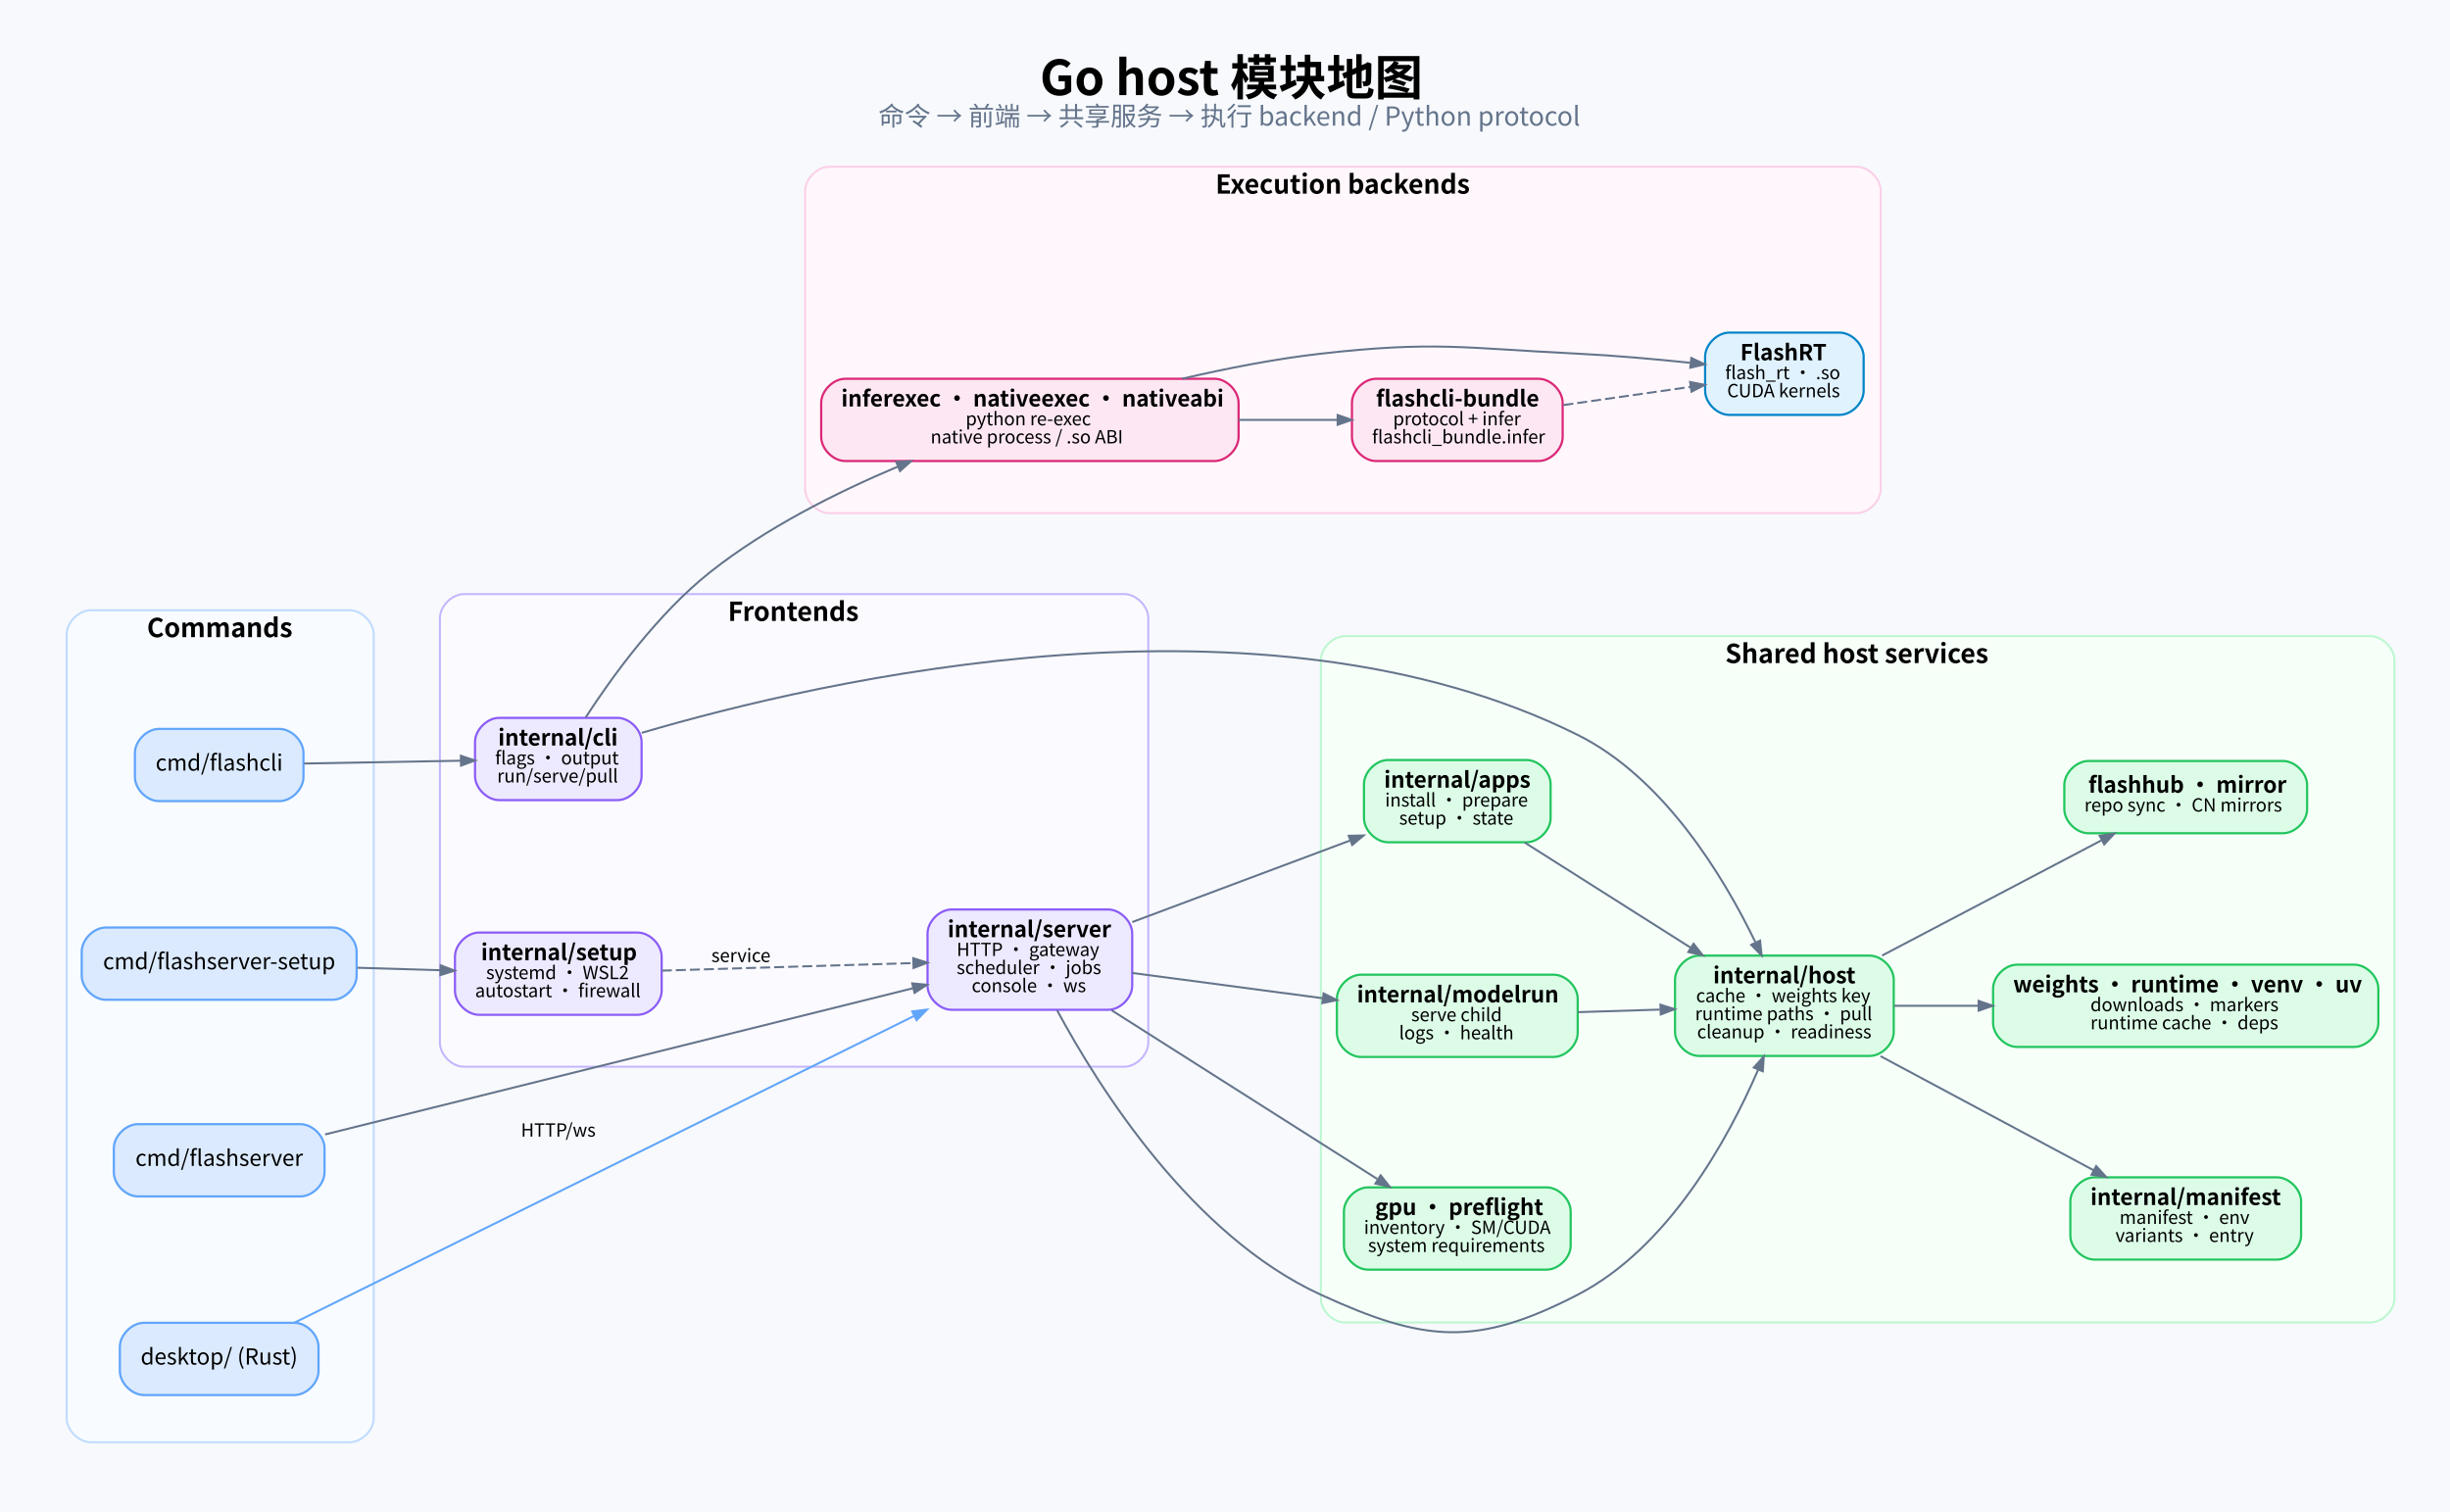
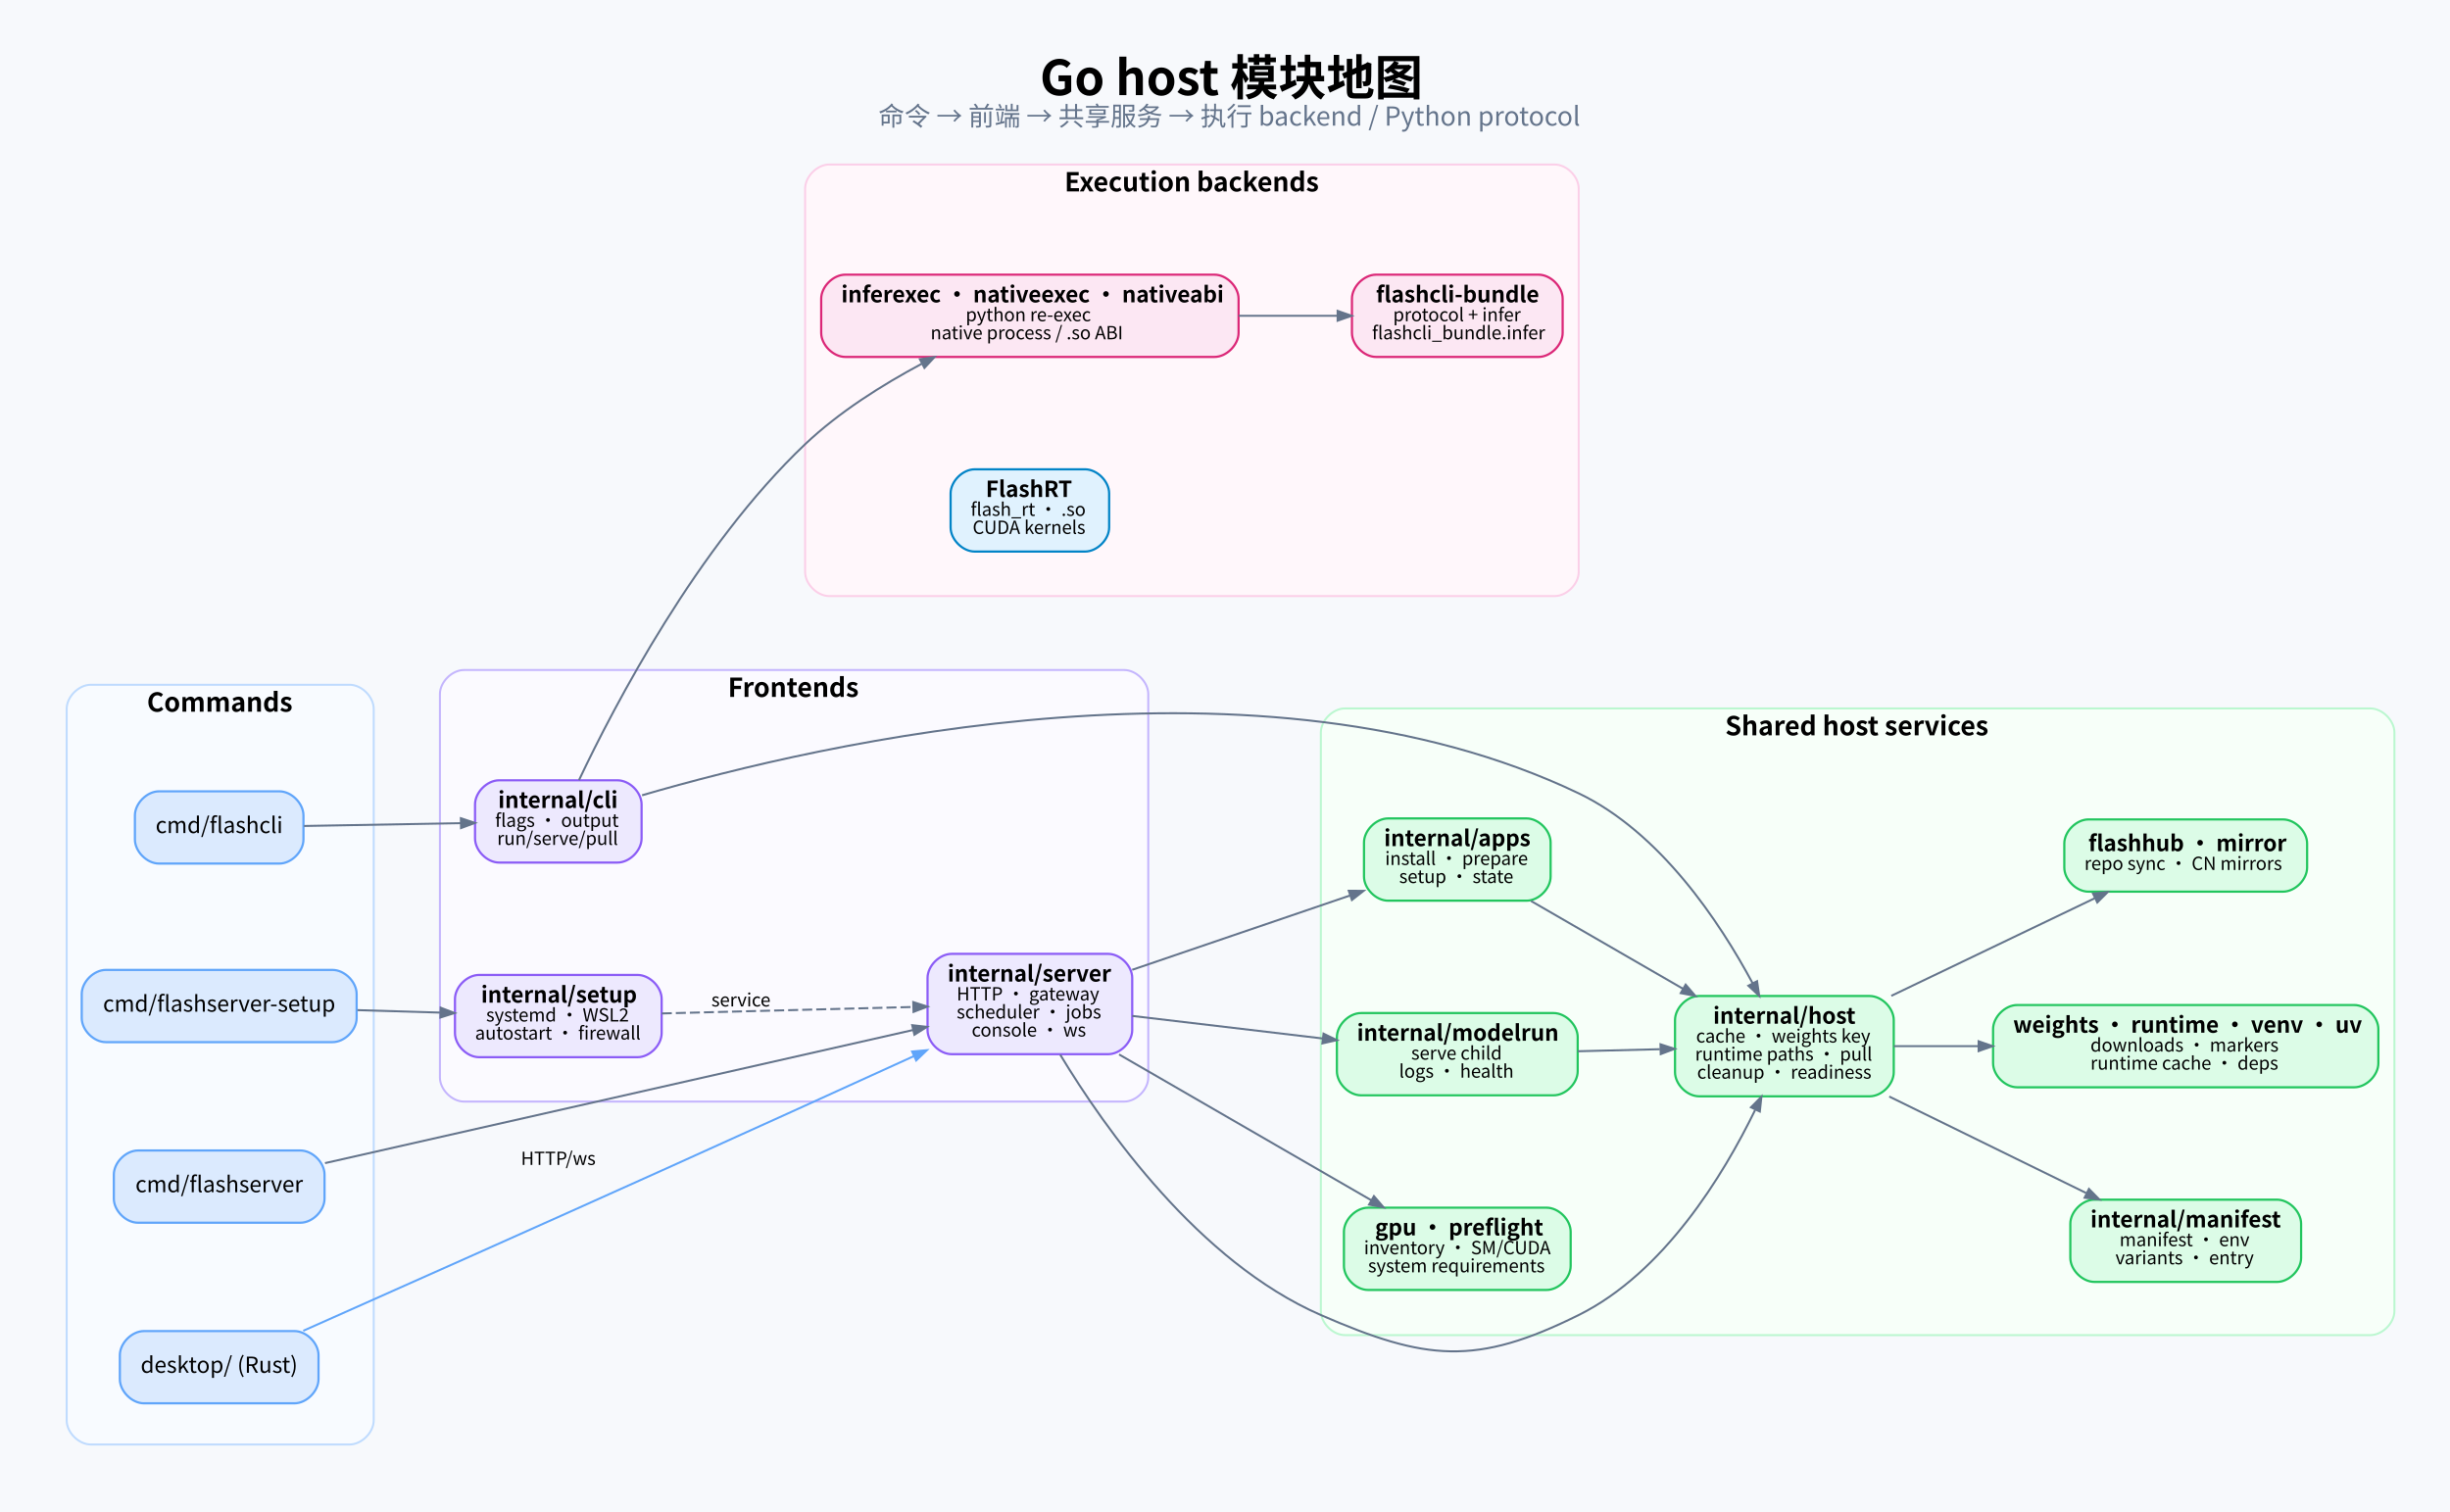
<svg xmlns="http://www.w3.org/2000/svg" width="1050pt" height="648pt" viewBox="0.00 0.00 1049.95 648.00">
  <g id="graph0" class="graph" transform="scale(0.86 0.86) rotate(0) translate(25.2 731.7)">
    <polygon fill="#f7f9fc" stroke="transparent" points="-25.2,25.2 -25.2,-731.7 1201.2,-731.7 1201.2,25.2 -25.2,25.2" />
    <text text-anchor="start" x="493" y="-684.3" font-family="Noto Sans CJK SC" font-weight="bold" font-size="24.00">Go host 模块地图</text>
    <text text-anchor="start" x="412.5" y="-669.1" font-family="Noto Sans CJK SC" font-size="13.00" fill="#64748b">命令 → 前端 → 共享服务 → 执行 backend / Python protocol</text>
    <g id="clust1" class="cluster">
-       <path fill="#f8fbff" stroke="#bfdbfe" d="M20,-12.91C20,-12.91 149,-12.91 149,-12.91 155,-12.91 161,-18.91 161,-24.91 161,-24.91 161,-415.55 161,-415.55 161,-421.55 155,-427.55 149,-427.55 149,-427.55 20,-427.55 20,-427.55 14,-427.55 8,-421.55 8,-415.55 8,-415.55 8,-24.91 8,-24.91 8,-18.91 14,-12.91 20,-12.91" />
-       <text text-anchor="start" x="48" y="-414.15" font-family="Noto Sans CJK SC" font-weight="bold" font-size="13.00">Commands</text>
+       <path fill="#f8fbff" stroke="#bfdbfe" d="M20,-11.79C20,-11.79 149,-11.79 149,-11.79 155,-11.79 161,-17.79 161,-23.79 161,-23.79 161,-378.42 161,-378.42 161,-384.42 155,-390.42 149,-390.42 149,-390.42 20,-390.42 20,-390.42 14,-390.42 8,-384.42 8,-378.42 8,-378.42 8,-23.79 8,-23.79 8,-17.79 14,-11.79 20,-11.79" />
+       <text text-anchor="start" x="48" y="-377.02" font-family="Noto Sans CJK SC" font-weight="bold" font-size="13.00">Commands</text>
    </g>
    <g id="clust2" class="cluster">
-       <path fill="#fbfaff" stroke="#c4b5fd" d="M206,-200.06C206,-200.06 535,-200.06 535,-200.06 541,-200.06 547,-206.06 547,-212.06 547,-212.06 547,-423.62 547,-423.62 547,-429.62 541,-435.62 535,-435.62 535,-435.62 206,-435.62 206,-435.62 200,-435.62 194,-429.62 194,-423.62 194,-423.62 194,-212.06 194,-212.06 194,-206.06 200,-200.06 206,-200.06" />
-       <text text-anchor="start" x="337.5" y="-422.22" font-family="Noto Sans CJK SC" font-weight="bold" font-size="13.00">Frontends</text>
+       <path fill="#fbfaff" stroke="#c4b5fd" d="M206,-182.69C206,-182.69 535,-182.69 535,-182.69 541,-182.69 547,-188.69 547,-194.69 547,-194.69 547,-385.78 547,-385.78 547,-391.78 541,-397.78 535,-397.78 535,-397.78 206,-397.78 206,-397.78 200,-397.78 194,-391.78 194,-385.78 194,-385.78 194,-194.69 194,-194.69 194,-188.69 200,-182.69 206,-182.69" />
+       <text text-anchor="start" x="337.5" y="-384.38" font-family="Noto Sans CJK SC" font-weight="bold" font-size="13.00">Frontends</text>
    </g>
    <g id="clust3" class="cluster">
-       <path fill="#f7fff9" stroke="#bbf7d0" d="M645,-72.6C645,-72.6 1156,-72.6 1156,-72.6 1162,-72.6 1168,-78.6 1168,-84.6 1168,-84.6 1168,-402.65 1168,-402.65 1168,-408.65 1162,-414.65 1156,-414.65 1156,-414.65 645,-414.65 645,-414.65 639,-414.65 633,-408.65 633,-402.65 633,-402.65 633,-84.6 633,-84.6 633,-78.6 639,-72.6 645,-72.6" />
-       <text text-anchor="start" x="834.5" y="-401.25" font-family="Noto Sans CJK SC" font-weight="bold" font-size="13.00">Shared host services</text>
+       <path fill="#f7fff9" stroke="#bbf7d0" d="M645,-66.3C645,-66.3 1156,-66.3 1156,-66.3 1162,-66.3 1168,-72.3 1168,-78.3 1168,-78.3 1168,-366.63 1168,-366.63 1168,-372.63 1162,-378.63 1156,-378.63 1156,-378.63 645,-378.63 645,-378.63 639,-378.63 633,-372.63 633,-366.63 633,-366.63 633,-78.3 633,-78.3 633,-72.3 639,-66.3 645,-66.3" />
+       <text text-anchor="start" x="834.5" y="-365.23" font-family="Noto Sans CJK SC" font-weight="bold" font-size="13.00">Shared host services</text>
    </g>
    <g id="clust4" class="cluster">
-       <path fill="#fff7fb" stroke="#fbcfe8" d="M388,-475.96C388,-475.96 900,-475.96 900,-475.96 906,-475.96 912,-481.96 912,-487.96 912,-487.96 912,-636.59 912,-636.59 912,-642.59 906,-648.59 900,-648.59 900,-648.59 388,-648.59 388,-648.59 382,-648.59 376,-642.59 376,-636.59 376,-636.59 376,-487.96 376,-487.96 376,-481.96 382,-475.96 388,-475.96" />
-       <text text-anchor="start" x="580.5" y="-635.19" font-family="Noto Sans CJK SC" font-weight="bold" font-size="13.00">Execution backends</text>
+       <path fill="#fff7fb" stroke="#fbcfe8" d="M388,-434.62C388,-434.62 749.5,-434.62 749.5,-434.62 755.5,-434.62 761.5,-440.62 761.5,-446.62 761.5,-446.62 761.5,-637.71 761.5,-637.71 761.5,-643.71 755.5,-649.71 749.5,-649.71 749.5,-649.71 388,-649.71 388,-649.71 382,-649.71 376,-643.71 376,-637.71 376,-637.71 376,-446.62 376,-446.62 376,-440.62 382,-434.62 388,-434.62" />
+       <text text-anchor="start" x="505.25" y="-636.31" font-family="Noto Sans CJK SC" font-weight="bold" font-size="13.00">Execution backends</text>
    </g>
    <g id="node1" class="node">
-       <path fill="#dbeafe" stroke="#60a5fa" stroke-width="1.1" d="M114,-368.43C114,-368.43 54,-368.43 54,-368.43 48,-368.43 42,-362.43 42,-356.43 42,-356.43 42,-344.43 42,-344.43 42,-338.43 48,-332.43 54,-332.43 54,-332.43 114,-332.43 114,-332.43 120,-332.43 126,-338.43 126,-344.43 126,-344.43 126,-356.43 126,-356.43 126,-362.43 120,-368.43 114,-368.43" />
-       <text text-anchor="middle" x="84" y="-347.63" font-family="Noto Sans CJK SC" font-size="11.00">cmd/flashcli</text>
+       <path fill="#dbeafe" stroke="#60a5fa" stroke-width="1.1" d="M114,-337.31C114,-337.31 54,-337.31 54,-337.31 48,-337.31 42,-331.31 42,-325.31 42,-325.31 42,-313.31 42,-313.31 42,-307.31 48,-301.31 54,-301.31 54,-301.31 114,-301.31 114,-301.31 120,-301.31 126,-307.31 126,-313.31 126,-313.31 126,-325.31 126,-325.31 126,-331.31 120,-337.31 114,-337.31" />
+       <text text-anchor="middle" x="84" y="-316.51" font-family="Noto Sans CJK SC" font-size="11.00">cmd/flashcli</text>
    </g>
    <g id="node5" class="node">
-       <path fill="#ede9fe" stroke="#8b5cf6" stroke-width="1.1" d="M282.5,-373.93C282.5,-373.93 223.5,-373.93 223.5,-373.93 217.5,-373.93 211.5,-367.93 211.5,-361.93 211.5,-361.93 211.5,-344.93 211.5,-344.93 211.5,-338.93 217.5,-332.93 223.5,-332.93 223.5,-332.93 282.5,-332.93 282.5,-332.93 288.5,-332.93 294.5,-338.93 294.5,-344.93 294.5,-344.93 294.5,-361.93 294.5,-361.93 294.5,-367.93 288.5,-373.93 282.5,-373.93" />
-       <text text-anchor="start" x="223" y="-360.13" font-family="Noto Sans CJK SC" font-weight="bold" font-size="11.00">internal/cli</text>
-       <text text-anchor="start" x="221.5" y="-350.73" font-family="Noto Sans CJK SC" font-size="9.00">flags · output</text>
-       <text text-anchor="start" x="222.5" y="-341.73" font-family="Noto Sans CJK SC" font-size="9.00">run/serve/pull</text>
+       <path fill="#ede9fe" stroke="#8b5cf6" stroke-width="1.1" d="M282.5,-342.81C282.5,-342.81 223.5,-342.81 223.5,-342.81 217.5,-342.81 211.5,-336.81 211.5,-330.81 211.5,-330.81 211.5,-313.81 211.5,-313.81 211.5,-307.81 217.5,-301.81 223.5,-301.81 223.5,-301.81 282.5,-301.81 282.5,-301.81 288.5,-301.81 294.5,-307.81 294.5,-313.81 294.5,-313.81 294.5,-330.81 294.5,-330.81 294.5,-336.81 288.5,-342.81 282.5,-342.81" />
+       <text text-anchor="start" x="223" y="-329.01" font-family="Noto Sans CJK SC" font-weight="bold" font-size="11.00">internal/cli</text>
+       <text text-anchor="start" x="221.5" y="-319.61" font-family="Noto Sans CJK SC" font-size="9.00">flags · output</text>
+       <text text-anchor="start" x="222.5" y="-310.61" font-family="Noto Sans CJK SC" font-size="9.00">run/serve/pull</text>
    </g>
    <g id="edge1" class="edge">
-       <path fill="none" stroke="#64748b" d="M126.28,-351.17C149.93,-351.59 179.71,-352.13 204.35,-352.57" />
-       <polygon fill="#64748b" stroke="#64748b" points="204.44,-355.02 211.48,-352.7 204.53,-350.12 204.44,-355.02" />
+       <path fill="none" stroke="#64748b" d="M126.28,-320.05C149.93,-320.47 179.71,-321.01 204.35,-321.45" />
+       <polygon fill="#64748b" stroke="#64748b" points="204.44,-323.9 211.48,-321.58 204.53,-319 204.44,-323.9" />
    </g>
    <g id="node2" class="node">
-       <path fill="#dbeafe" stroke="#60a5fa" stroke-width="1.1" d="M124.5,-171.43C124.5,-171.43 43.5,-171.43 43.5,-171.43 37.5,-171.43 31.5,-165.43 31.5,-159.43 31.5,-159.43 31.5,-147.43 31.5,-147.43 31.5,-141.43 37.5,-135.43 43.5,-135.43 43.5,-135.43 124.5,-135.43 124.5,-135.43 130.5,-135.43 136.5,-141.43 136.5,-147.43 136.5,-147.43 136.5,-159.43 136.5,-159.43 136.5,-165.43 130.5,-171.43 124.5,-171.43" />
-       <text text-anchor="middle" x="84" y="-150.63" font-family="Noto Sans CJK SC" font-size="11.00">cmd/flashserver</text>
+       <path fill="#dbeafe" stroke="#60a5fa" stroke-width="1.1" d="M124.5,-158.31C124.5,-158.31 43.5,-158.31 43.5,-158.31 37.5,-158.31 31.5,-152.31 31.5,-146.31 31.5,-146.31 31.5,-134.31 31.5,-134.31 31.5,-128.31 37.5,-122.31 43.5,-122.31 43.5,-122.31 124.5,-122.31 124.5,-122.31 130.5,-122.31 136.5,-128.31 136.5,-134.31 136.5,-134.31 136.5,-146.31 136.5,-146.31 136.5,-152.31 130.5,-158.31 124.5,-158.31" />
+       <text text-anchor="middle" x="84" y="-137.51" font-family="Noto Sans CJK SC" font-size="11.00">cmd/flashserver</text>
    </g>
    <g id="node6" class="node">
-       <path fill="#ede9fe" stroke="#8b5cf6" stroke-width="1.1" d="M527,-278.43C527,-278.43 449,-278.43 449,-278.43 443,-278.43 437,-272.43 437,-266.43 437,-266.43 437,-240.43 437,-240.43 437,-234.43 443,-228.43 449,-228.43 449,-228.43 527,-228.43 527,-228.43 533,-228.43 539,-234.43 539,-240.43 539,-240.43 539,-266.43 539,-266.43 539,-272.43 533,-278.43 527,-278.43" />
-       <text text-anchor="start" x="447" y="-264.63" font-family="Noto Sans CJK SC" font-weight="bold" font-size="11.00">internal/server</text>
-       <text text-anchor="start" x="451.5" y="-255.23" font-family="Noto Sans CJK SC" font-size="9.00">HTTP · gateway</text>
-       <text text-anchor="start" x="451.5" y="-246.23" font-family="Noto Sans CJK SC" font-size="9.00">scheduler · jobs</text>
-       <text text-anchor="start" x="459" y="-237.23" font-family="Noto Sans CJK SC" font-size="9.00">console · ws</text>
+       <path fill="#ede9fe" stroke="#8b5cf6" stroke-width="1.1" d="M527,-256.31C527,-256.31 449,-256.31 449,-256.31 443,-256.31 437,-250.31 437,-244.31 437,-244.31 437,-218.31 437,-218.31 437,-212.31 443,-206.31 449,-206.31 449,-206.31 527,-206.31 527,-206.31 533,-206.31 539,-212.31 539,-218.31 539,-218.31 539,-244.31 539,-244.31 539,-250.31 533,-256.31 527,-256.31" />
+       <text text-anchor="start" x="447" y="-242.51" font-family="Noto Sans CJK SC" font-weight="bold" font-size="11.00">internal/server</text>
+       <text text-anchor="start" x="451.5" y="-233.11" font-family="Noto Sans CJK SC" font-size="9.00">HTTP · gateway</text>
+       <text text-anchor="start" x="451.5" y="-224.11" font-family="Noto Sans CJK SC" font-size="9.00">scheduler · jobs</text>
+       <text text-anchor="start" x="459" y="-215.11" font-family="Noto Sans CJK SC" font-size="9.00">console · ws</text>
    </g>
    <g id="edge2" class="edge">
-       <path fill="none" stroke="#64748b" d="M136.73,-166.3C212.07,-185.04 351.51,-219.72 429.81,-239.2" />
-       <polygon fill="#64748b" stroke="#64748b" points="429.35,-241.61 436.73,-240.92 430.53,-236.86 429.35,-241.61" />
+       <path fill="none" stroke="#64748b" d="M136.73,-152.02C212.07,-169.07 351.51,-200.63 429.81,-218.36" />
+       <polygon fill="#64748b" stroke="#64748b" points="429.36,-220.77 436.73,-219.93 430.45,-215.99 429.36,-220.77" />
    </g>
    <g id="node3" class="node">
-       <path fill="#dbeafe" stroke="#60a5fa" stroke-width="1.1" d="M140.5,-269.43C140.5,-269.43 27.5,-269.43 27.5,-269.43 21.5,-269.43 15.5,-263.43 15.5,-257.43 15.5,-257.43 15.5,-245.43 15.5,-245.43 15.5,-239.43 21.5,-233.43 27.5,-233.43 27.5,-233.43 140.5,-233.43 140.5,-233.43 146.5,-233.43 152.5,-239.43 152.5,-245.43 152.5,-245.43 152.5,-257.43 152.5,-257.43 152.5,-263.43 146.5,-269.43 140.5,-269.43" />
-       <text text-anchor="middle" x="84" y="-248.63" font-family="Noto Sans CJK SC" font-size="11.00">cmd/flashserver-setup</text>
+       <path fill="#dbeafe" stroke="#60a5fa" stroke-width="1.1" d="M140.5,-248.31C140.5,-248.31 27.5,-248.31 27.5,-248.31 21.5,-248.31 15.5,-242.31 15.5,-236.31 15.5,-236.31 15.5,-224.31 15.5,-224.31 15.5,-218.31 21.5,-212.31 27.5,-212.31 27.5,-212.31 140.5,-212.31 140.5,-212.31 146.5,-212.31 152.5,-218.31 152.5,-224.31 152.5,-224.31 152.5,-236.31 152.5,-236.31 152.5,-242.31 146.5,-248.31 140.5,-248.31" />
+       <text text-anchor="middle" x="84" y="-227.51" font-family="Noto Sans CJK SC" font-size="11.00">cmd/flashserver-setup</text>
    </g>
    <g id="node7" class="node">
-       <path fill="#ede9fe" stroke="#8b5cf6" stroke-width="1.1" d="M292.5,-266.93C292.5,-266.93 213.5,-266.93 213.5,-266.93 207.5,-266.93 201.5,-260.93 201.5,-254.93 201.5,-254.93 201.5,-237.93 201.5,-237.93 201.5,-231.93 207.5,-225.93 213.5,-225.93 213.5,-225.93 292.5,-225.93 292.5,-225.93 298.5,-225.93 304.5,-231.93 304.5,-237.93 304.5,-237.93 304.5,-254.93 304.5,-254.93 304.5,-260.93 298.5,-266.93 292.5,-266.93" />
-       <text text-anchor="start" x="214.5" y="-253.13" font-family="Noto Sans CJK SC" font-weight="bold" font-size="11.00">internal/setup</text>
-       <text text-anchor="start" x="217" y="-243.73" font-family="Noto Sans CJK SC" font-size="9.00">systemd · WSL2</text>
-       <text text-anchor="start" x="211.5" y="-234.73" font-family="Noto Sans CJK SC" font-size="9.00">autostart · firewall</text>
+       <path fill="#ede9fe" stroke="#8b5cf6" stroke-width="1.1" d="M292.5,-245.81C292.5,-245.81 213.5,-245.81 213.5,-245.81 207.5,-245.81 201.5,-239.81 201.5,-233.81 201.5,-233.81 201.5,-216.81 201.5,-216.81 201.5,-210.81 207.5,-204.81 213.5,-204.81 213.5,-204.81 292.5,-204.81 292.5,-204.81 298.5,-204.81 304.5,-210.81 304.5,-216.81 304.5,-216.81 304.5,-233.81 304.5,-233.81 304.5,-239.81 298.5,-245.81 292.5,-245.81" />
+       <text text-anchor="start" x="214.5" y="-232.01" font-family="Noto Sans CJK SC" font-weight="bold" font-size="11.00">internal/setup</text>
+       <text text-anchor="start" x="217" y="-222.61" font-family="Noto Sans CJK SC" font-size="9.00">systemd · WSL2</text>
+       <text text-anchor="start" x="211.5" y="-213.61" font-family="Noto Sans CJK SC" font-size="9.00">autostart · firewall</text>
    </g>
    <g id="edge3" class="edge">
-       <path fill="none" stroke="#64748b" d="M152.93,-249.39C166.56,-248.99 180.78,-248.56 194.04,-248.16" />
-       <polygon fill="#64748b" stroke="#64748b" points="194.38,-250.6 201.3,-247.95 194.23,-245.71 194.38,-250.6" />
+       <path fill="none" stroke="#64748b" d="M152.93,-228.27C166.56,-227.86 180.78,-227.44 194.04,-227.04" />
+       <polygon fill="#64748b" stroke="#64748b" points="194.38,-229.48 201.3,-226.82 194.23,-224.58 194.38,-229.48" />
    </g>
    <g id="node4" class="node">
-       <path fill="#dbeafe" stroke="#60a5fa" stroke-width="1.1" d="M121.5,-72.43C121.5,-72.43 46.5,-72.43 46.5,-72.43 40.5,-72.43 34.5,-66.43 34.5,-60.43 34.5,-60.43 34.5,-48.43 34.5,-48.43 34.5,-42.43 40.5,-36.43 46.5,-36.43 46.5,-36.43 121.5,-36.43 121.5,-36.43 127.5,-36.43 133.5,-42.43 133.5,-48.43 133.5,-48.43 133.5,-60.43 133.5,-60.43 133.5,-66.43 127.5,-72.43 121.5,-72.43" />
-       <text text-anchor="middle" x="84" y="-51.63" font-family="Noto Sans CJK SC" font-size="11.00">desktop/ (Rust)</text>
+       <path fill="#dbeafe" stroke="#60a5fa" stroke-width="1.1" d="M121.5,-68.31C121.5,-68.31 46.5,-68.31 46.5,-68.31 40.5,-68.31 34.5,-62.31 34.5,-56.31 34.5,-56.31 34.5,-44.31 34.5,-44.31 34.5,-38.31 40.5,-32.31 46.5,-32.31 46.5,-32.31 121.5,-32.31 121.5,-32.31 127.5,-32.31 133.5,-38.31 133.5,-44.31 133.5,-44.31 133.5,-56.31 133.5,-56.31 133.5,-62.31 127.5,-68.31 121.5,-68.31" />
+       <text text-anchor="middle" x="84" y="-47.51" font-family="Noto Sans CJK SC" font-size="11.00">desktop/ (Rust)</text>
    </g>
    <g id="edge4" class="edge">
-       <path fill="none" stroke="#60a5fa" d="M121.38,-72.44C191.64,-107.22 346.45,-183.85 430.32,-225.37" />
-       <polygon fill="#60a5fa" stroke="#60a5fa" points="429.37,-227.63 436.73,-228.54 431.54,-223.24 429.37,-227.63" />
-       <text text-anchor="middle" x="253" y="-165.23" font-family="Noto Sans CJK SC" font-size="9.00">HTTP/ws</text>
+       <path fill="none" stroke="#60a5fa" d="M125.9,-68.46C170.01,-88.07 242.29,-120.27 304.5,-148.31 346.62,-167.29 394.13,-188.9 430.11,-205.31" />
+       <polygon fill="#60a5fa" stroke="#60a5fa" points="429.31,-207.64 436.69,-208.31 431.34,-203.18 429.31,-207.64" />
+       <text text-anchor="middle" x="253" y="-151.11" font-family="Noto Sans CJK SC" font-size="9.00">HTTP/ws</text>
    </g>
    <g id="node8" class="node">
-       <path fill="#dcfce7" stroke="#22c55e" stroke-width="1.1" d="M906.5,-255.43C906.5,-255.43 821.5,-255.43 821.5,-255.43 815.5,-255.43 809.5,-249.43 809.5,-243.43 809.5,-243.43 809.5,-217.43 809.5,-217.43 809.5,-211.43 815.5,-205.43 821.5,-205.43 821.5,-205.43 906.5,-205.43 906.5,-205.43 912.5,-205.43 918.5,-211.43 918.5,-217.43 918.5,-217.43 918.5,-243.43 918.5,-243.43 918.5,-249.43 912.5,-255.43 906.5,-255.43" />
-       <text text-anchor="start" x="828.5" y="-241.63" font-family="Noto Sans CJK SC" font-weight="bold" font-size="11.00">internal/host</text>
-       <text text-anchor="start" x="820" y="-232.23" font-family="Noto Sans CJK SC" font-size="9.00">cache · weights key</text>
-       <text text-anchor="start" x="819.5" y="-223.23" font-family="Noto Sans CJK SC" font-size="9.00">runtime paths · pull</text>
-       <text text-anchor="start" x="820.5" y="-214.23" font-family="Noto Sans CJK SC" font-size="9.00">cleanup · readiness</text>
+       <path fill="#dcfce7" stroke="#22c55e" stroke-width="1.1" d="M906.5,-235.31C906.5,-235.31 821.5,-235.31 821.5,-235.31 815.5,-235.31 809.5,-229.31 809.5,-223.31 809.5,-223.31 809.5,-197.31 809.5,-197.31 809.5,-191.31 815.5,-185.31 821.5,-185.31 821.5,-185.31 906.5,-185.31 906.5,-185.31 912.5,-185.31 918.5,-191.31 918.5,-197.31 918.5,-197.31 918.5,-223.31 918.5,-223.31 918.5,-229.31 912.5,-235.31 906.5,-235.31" />
+       <text text-anchor="start" x="828.5" y="-221.51" font-family="Noto Sans CJK SC" font-weight="bold" font-size="11.00">internal/host</text>
+       <text text-anchor="start" x="820" y="-212.11" font-family="Noto Sans CJK SC" font-size="9.00">cache · weights key</text>
+       <text text-anchor="start" x="819.5" y="-203.11" font-family="Noto Sans CJK SC" font-size="9.00">runtime paths · pull</text>
+       <text text-anchor="start" x="820.5" y="-194.11" font-family="Noto Sans CJK SC" font-size="9.00">cleanup · readiness</text>
    </g>
    <g id="edge5" class="edge">
-       <path fill="none" stroke="#64748b" d="M294.55,-366.46C384.24,-392.82 603.95,-443.6 761,-365.43 803.96,-344.04 833.63,-294.97 849.48,-262.26" />
-       <polygon fill="#64748b" stroke="#64748b" points="851.88,-262.92 852.65,-255.54 847.44,-260.82 851.88,-262.92" />
+       <path fill="none" stroke="#64748b" d="M294.74,-335.34C384.38,-361.56 603.28,-412.02 761.5,-336.31 802.19,-316.83 831.77,-272.21 848.17,-241.66" />
+       <polygon fill="#64748b" stroke="#64748b" points="850.38,-242.7 851.46,-235.36 846.04,-240.43 850.38,-242.7" />
    </g>
    <g id="node15" class="node">
-       <path fill="#fce7f3" stroke="#db2777" stroke-width="1.1" d="M580,-542.93C580,-542.93 396,-542.93 396,-542.93 390,-542.93 384,-536.93 384,-530.93 384,-530.93 384,-513.93 384,-513.93 384,-507.93 390,-501.93 396,-501.93 396,-501.93 580,-501.93 580,-501.93 586,-501.93 592,-507.93 592,-513.93 592,-513.93 592,-530.93 592,-530.93 592,-536.93 586,-542.93 580,-542.93" />
-       <text text-anchor="start" x="394" y="-529.13" font-family="Noto Sans CJK SC" font-weight="bold" font-size="11.00">inferexec · nativeexec · nativeabi</text>
-       <text text-anchor="start" x="456" y="-519.73" font-family="Noto Sans CJK SC" font-size="9.00">python re-exec</text>
-       <text text-anchor="start" x="438.5" y="-510.73" font-family="Noto Sans CJK SC" font-size="9.00">native process / .so ABI</text>
+       <path fill="#fce7f3" stroke="#db2777" stroke-width="1.1" d="M580,-594.81C580,-594.81 396,-594.81 396,-594.81 390,-594.81 384,-588.81 384,-582.81 384,-582.81 384,-565.81 384,-565.81 384,-559.81 390,-553.81 396,-553.81 396,-553.81 580,-553.81 580,-553.81 586,-553.81 592,-559.81 592,-565.81 592,-565.81 592,-582.81 592,-582.81 592,-588.81 586,-594.81 580,-594.81" />
+       <text text-anchor="start" x="394" y="-581.01" font-family="Noto Sans CJK SC" font-weight="bold" font-size="11.00">inferexec · nativeexec · nativeabi</text>
+       <text text-anchor="start" x="456" y="-571.61" font-family="Noto Sans CJK SC" font-size="9.00">python re-exec</text>
+       <text text-anchor="start" x="438.5" y="-562.61" font-family="Noto Sans CJK SC" font-size="9.00">native process / .so ABI</text>
    </g>
    <g id="edge6" class="edge">
-       <path fill="none" stroke="#64748b" d="M266.64,-374.17C279.96,-394.66 302.58,-425.84 328.5,-446.43 356.38,-468.57 391.77,-486.32 422.04,-499.08" />
-       <polygon fill="#64748b" stroke="#64748b" points="421.4,-501.47 428.81,-501.89 423.28,-496.94 421.4,-501.47" />
+       <path fill="none" stroke="#64748b" d="M263.31,-342.91C280.93,-380.1 322.23,-459.29 376,-510.31 392.89,-526.33 414.53,-539.95 434.2,-550.45" />
+       <polygon fill="#64748b" stroke="#64748b" points="433.18,-552.68 440.51,-553.75 435.45,-548.34 433.18,-552.68" />
    </g>
    <g id="edge7" class="edge">
-       <path fill="none" stroke="#64748b" d="M501.57,-228.19C522.59,-189.2 568.96,-115.77 633,-86.43 684.72,-62.73 710.47,-60.3 761,-86.43 806.28,-109.85 835.8,-163.66 850.9,-198.47" />
-       <polygon fill="#64748b" stroke="#64748b" points="848.75,-199.66 853.73,-205.16 853.26,-197.76 848.75,-199.66" />
+       <path fill="none" stroke="#64748b" d="M503.14,-206.03C525.31,-169.35 572.06,-102.87 633,-76.31 685.35,-53.48 710.36,-50.89 761.5,-76.31 804.08,-97.47 833.57,-145.96 849.39,-178.43" />
+       <polygon fill="#64748b" stroke="#64748b" points="847.34,-179.83 852.55,-185.1 851.76,-177.73 847.34,-179.83" />
    </g>
    <g id="node9" class="node">
-       <path fill="#dcfce7" stroke="#22c55e" stroke-width="1.1" d="M735.5,-352.93C735.5,-352.93 666.5,-352.93 666.5,-352.93 660.5,-352.93 654.5,-346.93 654.5,-340.93 654.5,-340.93 654.5,-323.93 654.5,-323.93 654.5,-317.93 660.5,-311.93 666.5,-311.93 666.5,-311.93 735.5,-311.93 735.5,-311.93 741.5,-311.93 747.5,-317.93 747.5,-323.93 747.5,-323.93 747.5,-340.93 747.5,-340.93 747.5,-346.93 741.5,-352.93 735.5,-352.93" />
-       <text text-anchor="start" x="664.5" y="-339.13" font-family="Noto Sans CJK SC" font-weight="bold" font-size="11.00">internal/apps</text>
-       <text text-anchor="start" x="665" y="-329.73" font-family="Noto Sans CJK SC" font-size="9.00">install · prepare</text>
-       <text text-anchor="start" x="672" y="-320.73" font-family="Noto Sans CJK SC" font-size="9.00">setup · state</text>
+       <path fill="#dcfce7" stroke="#22c55e" stroke-width="1.1" d="M735.5,-323.81C735.5,-323.81 666.5,-323.81 666.5,-323.81 660.5,-323.81 654.5,-317.81 654.5,-311.81 654.5,-311.81 654.5,-294.81 654.5,-294.81 654.5,-288.81 660.5,-282.81 666.5,-282.81 666.5,-282.81 735.5,-282.81 735.5,-282.81 741.5,-282.81 747.5,-288.81 747.5,-294.81 747.5,-294.81 747.5,-311.81 747.5,-311.81 747.5,-317.81 741.5,-323.81 735.5,-323.81" />
+       <text text-anchor="start" x="664.5" y="-310.01" font-family="Noto Sans CJK SC" font-weight="bold" font-size="11.00">internal/apps</text>
+       <text text-anchor="start" x="665" y="-300.61" font-family="Noto Sans CJK SC" font-size="9.00">install · prepare</text>
+       <text text-anchor="start" x="672" y="-291.61" font-family="Noto Sans CJK SC" font-size="9.00">setup · state</text>
    </g>
    <g id="edge8" class="edge">
-       <path fill="none" stroke="#64748b" d="M539,-272.15C571.66,-284.38 614.23,-300.31 647.39,-312.73" />
-       <polygon fill="#64748b" stroke="#64748b" points="646.9,-315.16 654.32,-315.32 648.62,-310.57 646.9,-315.16" />
+       <path fill="none" stroke="#64748b" d="M539,-248.37C571.66,-259.51 614.23,-274.04 647.39,-285.35" />
+       <polygon fill="#64748b" stroke="#64748b" points="646.9,-287.77 654.32,-287.72 648.48,-283.14 646.9,-287.77" />
    </g>
    <g id="node10" class="node">
-       <path fill="#dcfce7" stroke="#22c55e" stroke-width="1.1" d="M749,-245.93C749,-245.93 653,-245.93 653,-245.93 647,-245.93 641,-239.93 641,-233.93 641,-233.93 641,-216.93 641,-216.93 641,-210.93 647,-204.93 653,-204.93 653,-204.93 749,-204.93 749,-204.93 755,-204.93 761,-210.93 761,-216.93 761,-216.93 761,-233.93 761,-233.93 761,-239.93 755,-245.93 749,-245.93" />
-       <text text-anchor="start" x="651" y="-232.13" font-family="Noto Sans CJK SC" font-weight="bold" font-size="11.00">internal/modelrun</text>
-       <text text-anchor="start" x="678" y="-222.73" font-family="Noto Sans CJK SC" font-size="9.00">serve child</text>
-       <text text-anchor="start" x="672" y="-213.73" font-family="Noto Sans CJK SC" font-size="9.00">logs · health</text>
+       <path fill="#dcfce7" stroke="#22c55e" stroke-width="1.1" d="M749,-226.81C749,-226.81 653,-226.81 653,-226.81 647,-226.81 641,-220.81 641,-214.81 641,-214.81 641,-197.81 641,-197.81 641,-191.81 647,-185.81 653,-185.81 653,-185.81 749,-185.81 749,-185.81 755,-185.81 761,-191.81 761,-197.81 761,-197.81 761,-214.81 761,-214.81 761,-220.81 755,-226.81 749,-226.81" />
+       <text text-anchor="start" x="651" y="-213.01" font-family="Noto Sans CJK SC" font-weight="bold" font-size="11.00">internal/modelrun</text>
+       <text text-anchor="start" x="678" y="-203.61" font-family="Noto Sans CJK SC" font-size="9.00">serve child</text>
+       <text text-anchor="start" x="672" y="-194.61" font-family="Noto Sans CJK SC" font-size="9.00">logs · health</text>
    </g>
    <g id="edge9" class="edge">
-       <path fill="none" stroke="#64748b" d="M539,-246.79C567.32,-243.03 603.1,-238.29 633.73,-234.22" />
-       <polygon fill="#64748b" stroke="#64748b" points="634.37,-236.61 640.99,-233.26 633.73,-231.75 634.37,-236.61" />
+       <path fill="none" stroke="#64748b" d="M539,-225.38C567.32,-222.03 603.1,-217.79 633.73,-214.16" />
+       <polygon fill="#64748b" stroke="#64748b" points="634.33,-216.55 640.99,-213.3 633.75,-211.69 634.33,-216.55" />
    </g>
    <g id="node14" class="node">
-       <path fill="#dcfce7" stroke="#22c55e" stroke-width="1.1" d="M745.5,-139.93C745.5,-139.93 656.5,-139.93 656.5,-139.93 650.5,-139.93 644.5,-133.93 644.5,-127.93 644.5,-127.93 644.5,-110.93 644.5,-110.93 644.5,-104.93 650.5,-98.93 656.5,-98.93 656.5,-98.93 745.5,-98.93 745.5,-98.93 751.5,-98.93 757.5,-104.93 757.5,-110.93 757.5,-110.93 757.5,-127.93 757.5,-127.93 757.5,-133.93 751.5,-139.93 745.5,-139.93" />
-       <text text-anchor="start" x="660" y="-126.13" font-family="Noto Sans CJK SC" font-weight="bold" font-size="11.00">gpu · preflight</text>
-       <text text-anchor="start" x="654.5" y="-116.73" font-family="Noto Sans CJK SC" font-size="9.00">inventory · SM/CUDA</text>
-       <text text-anchor="start" x="656.5" y="-107.73" font-family="Noto Sans CJK SC" font-size="9.00">system requirements</text>
+       <path fill="#dcfce7" stroke="#22c55e" stroke-width="1.1" d="M745.5,-129.81C745.5,-129.81 656.5,-129.81 656.5,-129.81 650.5,-129.81 644.5,-123.81 644.5,-117.81 644.5,-117.81 644.5,-100.81 644.5,-100.81 644.5,-94.81 650.5,-88.81 656.5,-88.81 656.5,-88.81 745.5,-88.81 745.5,-88.81 751.5,-88.81 757.5,-94.81 757.5,-100.81 757.5,-100.81 757.5,-117.81 757.5,-117.81 757.5,-123.81 751.5,-129.81 745.5,-129.81" />
+       <text text-anchor="start" x="660" y="-116.01" font-family="Noto Sans CJK SC" font-weight="bold" font-size="11.00">gpu · preflight</text>
+       <text text-anchor="start" x="654.5" y="-106.61" font-family="Noto Sans CJK SC" font-size="9.00">inventory · SM/CUDA</text>
+       <text text-anchor="start" x="656.5" y="-97.61" font-family="Noto Sans CJK SC" font-size="9.00">system requirements</text>
    </g>
    <g id="edge10" class="edge">
-       <path fill="none" stroke="#64748b" d="M528.69,-228.22C566.6,-204.14 623.41,-168.07 661.07,-144.15" />
-       <polygon fill="#64748b" stroke="#64748b" points="662.81,-145.95 667.41,-140.13 660.18,-141.81 662.81,-145.95" />
+       <path fill="none" stroke="#64748b" d="M532.46,-206.17C569.3,-184.88 621.78,-154.53 658.15,-133.5" />
+       <polygon fill="#64748b" stroke="#64748b" points="659.46,-135.57 664.3,-129.95 657.01,-131.33 659.46,-135.57" />
    </g>
-     <g id="edge19" class="edge">
-       <path fill="none" stroke="#64748b" stroke-dasharray="5,2" d="M304.56,-247.95C341.48,-249.06 391.57,-250.56 429.92,-251.71" />
-       <polygon fill="#64748b" stroke="#64748b" points="429.87,-254.16 436.94,-251.92 430.02,-249.26 429.87,-254.16" />
-       <text text-anchor="middle" x="344" y="-252.23" font-family="Noto Sans CJK SC" font-size="9.00">service</text>
+     <g id="edge17" class="edge">
+       <path fill="none" stroke="#64748b" stroke-dasharray="5,2" d="M304.56,-226.61C341.48,-227.56 391.57,-228.85 429.92,-229.84" />
+       <polygon fill="#64748b" stroke="#64748b" points="429.88,-232.28 436.94,-230.02 430.01,-227.39 429.88,-232.28" />
+       <text text-anchor="middle" x="344" y="-230.11" font-family="Noto Sans CJK SC" font-size="9.00">service</text>
    </g>
    <g id="node11" class="node">
-       <path fill="#dcfce7" stroke="#22c55e" stroke-width="1.1" d="M1109.5,-144.93C1109.5,-144.93 1018.5,-144.93 1018.5,-144.93 1012.5,-144.93 1006.5,-138.93 1006.5,-132.93 1006.5,-132.93 1006.5,-115.93 1006.5,-115.93 1006.5,-109.93 1012.5,-103.93 1018.5,-103.93 1018.5,-103.93 1109.5,-103.93 1109.5,-103.93 1115.5,-103.93 1121.5,-109.93 1121.5,-115.93 1121.5,-115.93 1121.5,-132.93 1121.5,-132.93 1121.5,-138.93 1115.5,-144.93 1109.5,-144.93" />
-       <text text-anchor="start" x="1016.5" y="-131.13" font-family="Noto Sans CJK SC" font-weight="bold" font-size="11.00">internal/manifest</text>
-       <text text-anchor="start" x="1031" y="-121.73" font-family="Noto Sans CJK SC" font-size="9.00">manifest · env</text>
-       <text text-anchor="start" x="1029" y="-112.73" font-family="Noto Sans CJK SC" font-size="9.00">variants · entry</text>
+       <path fill="#dcfce7" stroke="#22c55e" stroke-width="1.1" d="M1109.5,-133.81C1109.5,-133.81 1018.5,-133.81 1018.5,-133.81 1012.5,-133.81 1006.5,-127.81 1006.5,-121.81 1006.5,-121.81 1006.5,-104.81 1006.5,-104.81 1006.5,-98.81 1012.5,-92.81 1018.5,-92.81 1018.5,-92.81 1109.5,-92.81 1109.5,-92.81 1115.5,-92.81 1121.5,-98.81 1121.5,-104.81 1121.5,-104.81 1121.5,-121.81 1121.5,-121.81 1121.5,-127.81 1115.5,-133.81 1109.5,-133.81" />
+       <text text-anchor="start" x="1016.5" y="-120.01" font-family="Noto Sans CJK SC" font-weight="bold" font-size="11.00">internal/manifest</text>
+       <text text-anchor="start" x="1031" y="-110.61" font-family="Noto Sans CJK SC" font-size="9.00">manifest · env</text>
+       <text text-anchor="start" x="1029" y="-101.61" font-family="Noto Sans CJK SC" font-size="9.00">variants · entry</text>
    </g>
    <g id="edge15" class="edge">
-       <path fill="none" stroke="#64748b" d="M911.92,-205.31C944.09,-188.09 986.5,-165.38 1018.2,-148.41" />
-       <polygon fill="#64748b" stroke="#64748b" points="1019.38,-150.56 1024.39,-145.1 1017.06,-146.24 1019.38,-150.56" />
+       <path fill="none" stroke="#64748b" d="M916.25,-185.2C946.5,-170.38 984.58,-151.72 1014.36,-137.13" />
+       <polygon fill="#64748b" stroke="#64748b" points="1015.77,-139.17 1020.97,-133.89 1013.61,-134.77 1015.77,-139.17" />
    </g>
    <g id="node12" class="node">
-       <path fill="#dcfce7" stroke="#22c55e" stroke-width="1.1" d="M1148,-250.93C1148,-250.93 980,-250.93 980,-250.93 974,-250.93 968,-244.93 968,-238.93 968,-238.93 968,-221.93 968,-221.93 968,-215.93 974,-209.93 980,-209.93 980,-209.93 1148,-209.93 1148,-209.93 1154,-209.93 1160,-215.93 1160,-221.93 1160,-221.93 1160,-238.93 1160,-238.93 1160,-244.93 1154,-250.93 1148,-250.93" />
-       <text text-anchor="start" x="978" y="-237.13" font-family="Noto Sans CJK SC" font-weight="bold" font-size="11.00">weights · runtime · venv · uv</text>
-       <text text-anchor="start" x="1016.5" y="-227.73" font-family="Noto Sans CJK SC" font-size="9.00">downloads · markers</text>
-       <text text-anchor="start" x="1016.5" y="-218.73" font-family="Noto Sans CJK SC" font-size="9.00">runtime cache · deps</text>
+       <path fill="#dcfce7" stroke="#22c55e" stroke-width="1.1" d="M1148,-230.81C1148,-230.81 980,-230.81 980,-230.81 974,-230.81 968,-224.81 968,-218.81 968,-218.81 968,-201.81 968,-201.81 968,-195.81 974,-189.81 980,-189.81 980,-189.81 1148,-189.81 1148,-189.81 1154,-189.81 1160,-195.81 1160,-201.81 1160,-201.81 1160,-218.81 1160,-218.81 1160,-224.81 1154,-230.81 1148,-230.81" />
+       <text text-anchor="start" x="978" y="-217.01" font-family="Noto Sans CJK SC" font-weight="bold" font-size="11.00">weights · runtime · venv · uv</text>
+       <text text-anchor="start" x="1016.5" y="-207.61" font-family="Noto Sans CJK SC" font-size="9.00">downloads · markers</text>
+       <text text-anchor="start" x="1016.5" y="-198.61" font-family="Noto Sans CJK SC" font-size="9.00">runtime cache · deps</text>
    </g>
    <g id="edge13" class="edge">
-       <path fill="none" stroke="#64748b" d="M918.58,-230.43C931.67,-230.43 946.11,-230.43 960.65,-230.43" />
-       <polygon fill="#64748b" stroke="#64748b" points="960.79,-232.88 967.79,-230.43 960.79,-227.98 960.79,-232.88" />
+       <path fill="none" stroke="#64748b" d="M918.58,-210.31C931.67,-210.31 946.11,-210.31 960.65,-210.31" />
+       <polygon fill="#64748b" stroke="#64748b" points="960.79,-212.76 967.79,-210.31 960.79,-207.86 960.79,-212.76" />
    </g>
    <g id="node13" class="node">
-       <path fill="#dcfce7" stroke="#22c55e" stroke-width="1.1" d="M1112.5,-352.43C1112.5,-352.43 1015.5,-352.43 1015.5,-352.43 1009.5,-352.43 1003.5,-346.43 1003.5,-340.43 1003.5,-340.43 1003.5,-328.43 1003.5,-328.43 1003.5,-322.43 1009.5,-316.43 1015.5,-316.43 1015.5,-316.43 1112.5,-316.43 1112.5,-316.43 1118.5,-316.43 1124.5,-322.43 1124.5,-328.43 1124.5,-328.43 1124.5,-340.43 1124.5,-340.43 1124.5,-346.43 1118.5,-352.43 1112.5,-352.43" />
-       <text text-anchor="start" x="1015.5" y="-336.63" font-family="Noto Sans CJK SC" font-weight="bold" font-size="11.00">flashhub · mirror</text>
-       <text text-anchor="start" x="1013.5" y="-327.23" font-family="Noto Sans CJK SC" font-size="9.00">repo sync · CN mirrors</text>
+       <path fill="#dcfce7" stroke="#22c55e" stroke-width="1.1" d="M1112.5,-323.31C1112.5,-323.31 1015.5,-323.31 1015.5,-323.31 1009.5,-323.31 1003.5,-317.31 1003.5,-311.31 1003.5,-311.31 1003.5,-299.31 1003.5,-299.31 1003.5,-293.31 1009.5,-287.31 1015.5,-287.31 1015.5,-287.31 1112.5,-287.31 1112.5,-287.31 1118.5,-287.31 1124.5,-293.31 1124.5,-299.31 1124.5,-299.31 1124.5,-311.31 1124.5,-311.31 1124.5,-317.31 1118.5,-323.31 1112.5,-323.31" />
+       <text text-anchor="start" x="1015.5" y="-307.51" font-family="Noto Sans CJK SC" font-weight="bold" font-size="11.00">flashhub · mirror</text>
+       <text text-anchor="start" x="1013.5" y="-298.11" font-family="Noto Sans CJK SC" font-size="9.00">repo sync · CN mirrors</text>
    </g>
    <g id="edge14" class="edge">
-       <path fill="none" stroke="#64748b" d="M912.68,-255.47C946.01,-272.98 990.07,-296.12 1021.86,-312.82" />
-       <polygon fill="#64748b" stroke="#64748b" points="1021.11,-315.19 1028.45,-316.28 1023.39,-310.86 1021.11,-315.19" />
+       <path fill="none" stroke="#64748b" d="M917.28,-235.39C948.81,-250.52 988.54,-269.58 1018.55,-283.98" />
+       <polygon fill="#64748b" stroke="#64748b" points="1017.81,-286.34 1025.19,-287.16 1019.93,-281.92 1017.81,-286.34" />
    </g>
    <g id="edge11" class="edge">
-       <path fill="none" stroke="#64748b" d="M734.58,-311.79C758.31,-296.75 790.78,-276.18 817.14,-259.49" />
-       <polygon fill="#64748b" stroke="#64748b" points="818.75,-261.37 823.35,-255.55 816.12,-257.23 818.75,-261.37" />
+       <path fill="none" stroke="#64748b" d="M737.73,-282.67C760.02,-269.79 789.03,-253.04 813.51,-238.89" />
+       <polygon fill="#64748b" stroke="#64748b" points="814.8,-240.98 819.63,-235.36 812.35,-236.74 814.8,-240.98" />
    </g>
    <g id="edge12" class="edge">
-       <path fill="none" stroke="#64748b" d="M761.04,-227.26C774.36,-227.68 788.54,-228.12 801.95,-228.53" />
-       <polygon fill="#64748b" stroke="#64748b" points="802.23,-230.99 809.31,-228.76 802.38,-226.09 802.23,-230.99" />
+       <path fill="none" stroke="#64748b" d="M761.04,-207.77C774.36,-208.1 788.54,-208.46 801.95,-208.79" />
+       <polygon fill="#64748b" stroke="#64748b" points="802.25,-211.25 809.31,-208.97 802.37,-206.35 802.25,-211.25" />
    </g>
    <g id="node16" class="node">
-       <path fill="#fce7f3" stroke="#db2777" stroke-width="1.1" d="M741.5,-542.93C741.5,-542.93 660.5,-542.93 660.5,-542.93 654.5,-542.93 648.5,-536.93 648.5,-530.93 648.5,-530.93 648.5,-513.93 648.5,-513.93 648.5,-507.93 654.5,-501.93 660.5,-501.93 660.5,-501.93 741.5,-501.93 741.5,-501.93 747.5,-501.93 753.5,-507.93 753.5,-513.93 753.5,-513.93 753.5,-530.93 753.5,-530.93 753.5,-536.93 747.5,-542.93 741.5,-542.93" />
-       <text text-anchor="start" x="660.5" y="-529.13" font-family="Noto Sans CJK SC" font-weight="bold" font-size="11.00">flashcli-bundle</text>
-       <text text-anchor="start" x="669" y="-519.73" font-family="Noto Sans CJK SC" font-size="9.00">protocol + infer</text>
-       <text text-anchor="start" x="658.5" y="-510.73" font-family="Noto Sans CJK SC" font-size="9.00">flashcli_bundle.infer</text>
+       <path fill="#fce7f3" stroke="#db2777" stroke-width="1.1" d="M741.5,-594.81C741.5,-594.81 660.5,-594.81 660.5,-594.81 654.5,-594.81 648.5,-588.81 648.5,-582.81 648.5,-582.81 648.5,-565.81 648.5,-565.81 648.5,-559.81 654.5,-553.81 660.5,-553.81 660.5,-553.81 741.5,-553.81 741.5,-553.81 747.5,-553.81 753.5,-559.81 753.5,-565.81 753.5,-565.81 753.5,-582.81 753.5,-582.81 753.5,-588.81 747.5,-594.81 741.5,-594.81" />
+       <text text-anchor="start" x="660.5" y="-581.01" font-family="Noto Sans CJK SC" font-weight="bold" font-size="11.00">flashcli-bundle</text>
+       <text text-anchor="start" x="669" y="-571.61" font-family="Noto Sans CJK SC" font-size="9.00">protocol + infer</text>
+       <text text-anchor="start" x="658.5" y="-562.61" font-family="Noto Sans CJK SC" font-size="9.00">flashcli_bundle.infer</text>
    </g>
    <g id="edge16" class="edge">
-       <path fill="none" stroke="#64748b" d="M592.03,-522.43C608.84,-522.43 625.73,-522.43 641,-522.43" />
-       <polygon fill="#64748b" stroke="#64748b" points="641.36,-524.88 648.36,-522.43 641.36,-519.98 641.36,-524.88" />
+       <path fill="none" stroke="#64748b" d="M592.03,-574.31C608.84,-574.31 625.73,-574.31 641,-574.31" />
+       <polygon fill="#64748b" stroke="#64748b" points="641.36,-576.76 648.36,-574.31 641.36,-571.86 641.36,-576.76" />
    </g>
    <g id="node17" class="node">
-       <path fill="#e0f2fe" stroke="#0284c7" stroke-width="1.1" d="M891.5,-565.93C891.5,-565.93 836.5,-565.93 836.5,-565.93 830.5,-565.93 824.5,-559.93 824.5,-553.93 824.5,-553.93 824.5,-536.93 824.5,-536.93 824.5,-530.93 830.5,-524.93 836.5,-524.93 836.5,-524.93 891.5,-524.93 891.5,-524.93 897.5,-524.93 903.5,-530.93 903.5,-536.93 903.5,-536.93 903.5,-553.93 903.5,-553.93 903.5,-559.93 897.5,-565.93 891.5,-565.93" />
-       <text text-anchor="start" x="842" y="-552.13" font-family="Noto Sans CJK SC" font-weight="bold" font-size="11.00">FlashRT</text>
-       <text text-anchor="start" x="834.5" y="-542.73" font-family="Noto Sans CJK SC" font-size="9.00">flash_rt · .so</text>
-       <text text-anchor="start" x="835.5" y="-533.73" font-family="Noto Sans CJK SC" font-size="9.00">CUDA kernels</text>
-     </g>
-     <g id="edge17" class="edge">
-       <path fill="none" stroke="#64748b" d="M563.93,-542.96C586,-548.09 610.32,-552.86 633,-555.43 689.53,-561.82 704.18,-558.21 761,-555.43 779.35,-554.53 799.49,-552.73 816.99,-550.9" />
-       <polygon fill="#64748b" stroke="#64748b" points="817.62,-553.3 824.32,-550.12 817.1,-548.43 817.62,-553.3" />
-     </g>
-     <g id="edge18" class="edge">
-       <path fill="none" stroke="#64748b" stroke-dasharray="5,2" d="M753.83,-529.83C774.21,-532.74 797.42,-536.06 817.18,-538.88" />
-       <polygon fill="#64748b" stroke="#64748b" points="817.02,-541.33 824.29,-539.9 817.71,-536.48 817.02,-541.33" />
+       <path fill="#e0f2fe" stroke="#0284c7" stroke-width="1.1" d="M515.5,-497.81C515.5,-497.81 460.5,-497.81 460.5,-497.81 454.5,-497.81 448.5,-491.81 448.5,-485.81 448.5,-485.81 448.5,-468.81 448.5,-468.81 448.5,-462.81 454.5,-456.81 460.5,-456.81 460.5,-456.81 515.5,-456.81 515.5,-456.81 521.5,-456.81 527.5,-462.81 527.5,-468.81 527.5,-468.81 527.5,-485.81 527.5,-485.81 527.5,-491.81 521.5,-497.81 515.5,-497.81" />
+       <text text-anchor="start" x="466" y="-484.01" font-family="Noto Sans CJK SC" font-weight="bold" font-size="11.00">FlashRT</text>
+       <text text-anchor="start" x="458.5" y="-474.61" font-family="Noto Sans CJK SC" font-size="9.00">flash_rt · .so</text>
+       <text text-anchor="start" x="459.5" y="-465.61" font-family="Noto Sans CJK SC" font-size="9.00">CUDA kernels</text>
    </g>
  </g>
</svg>
